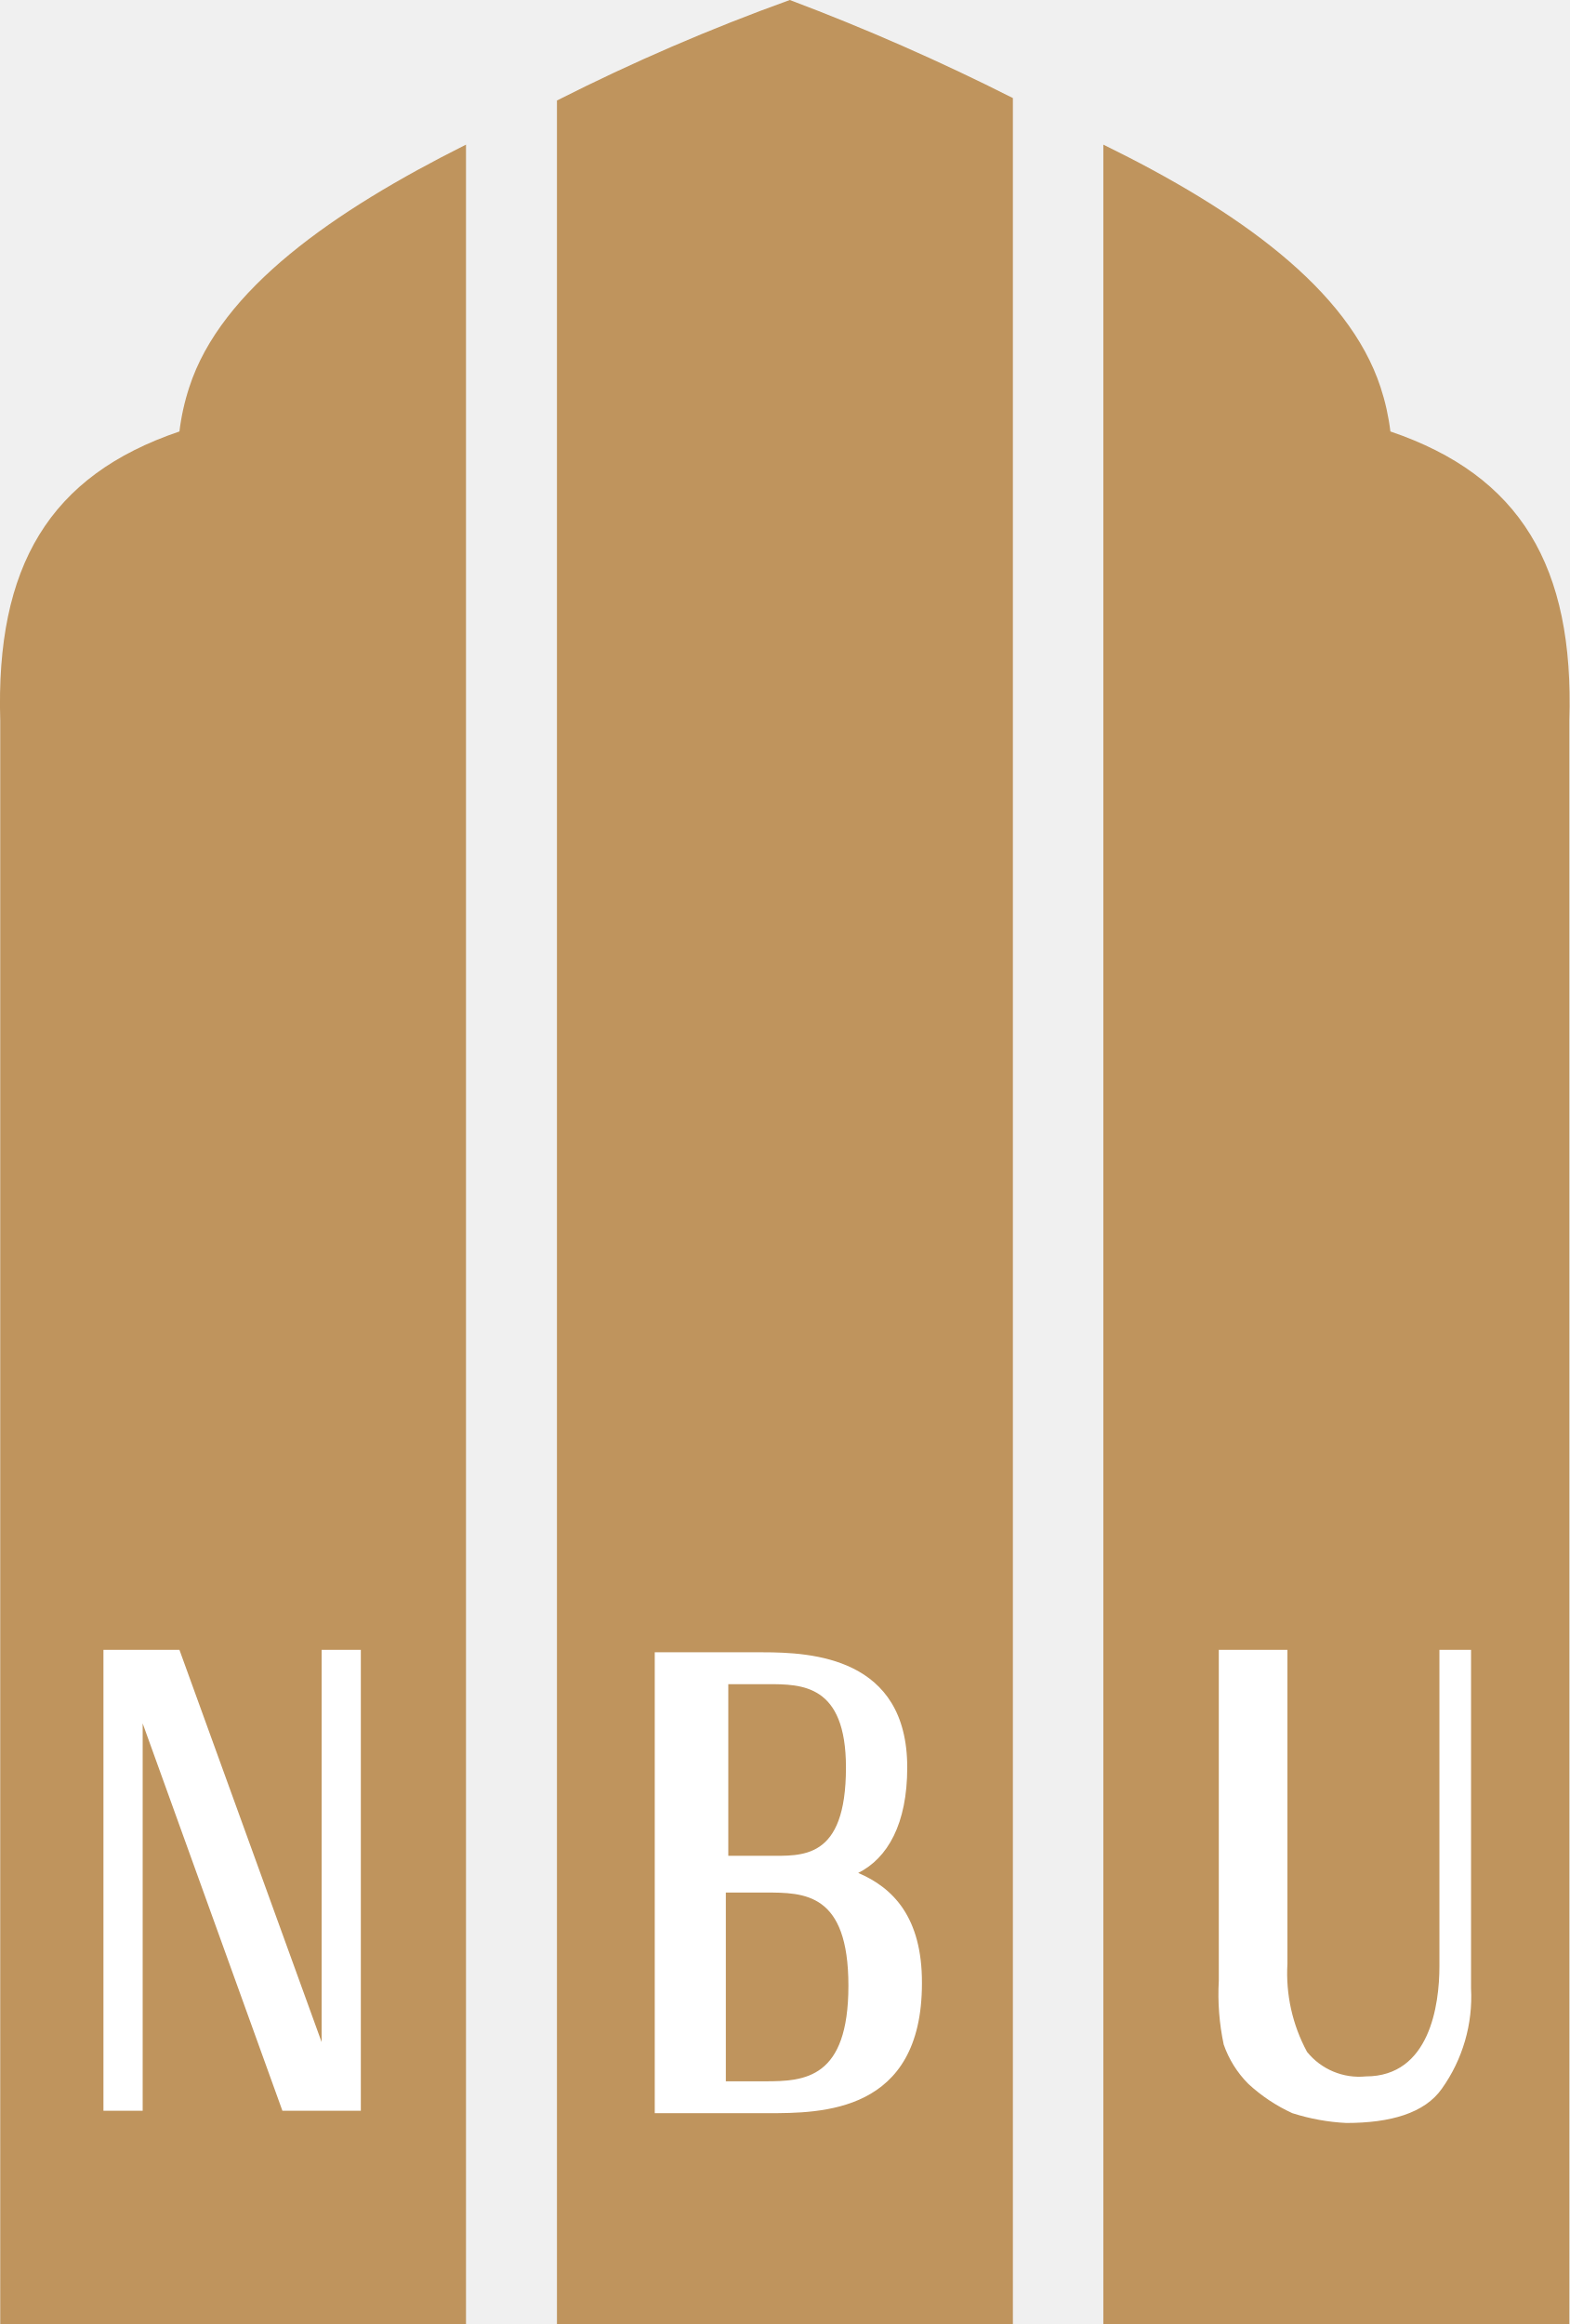
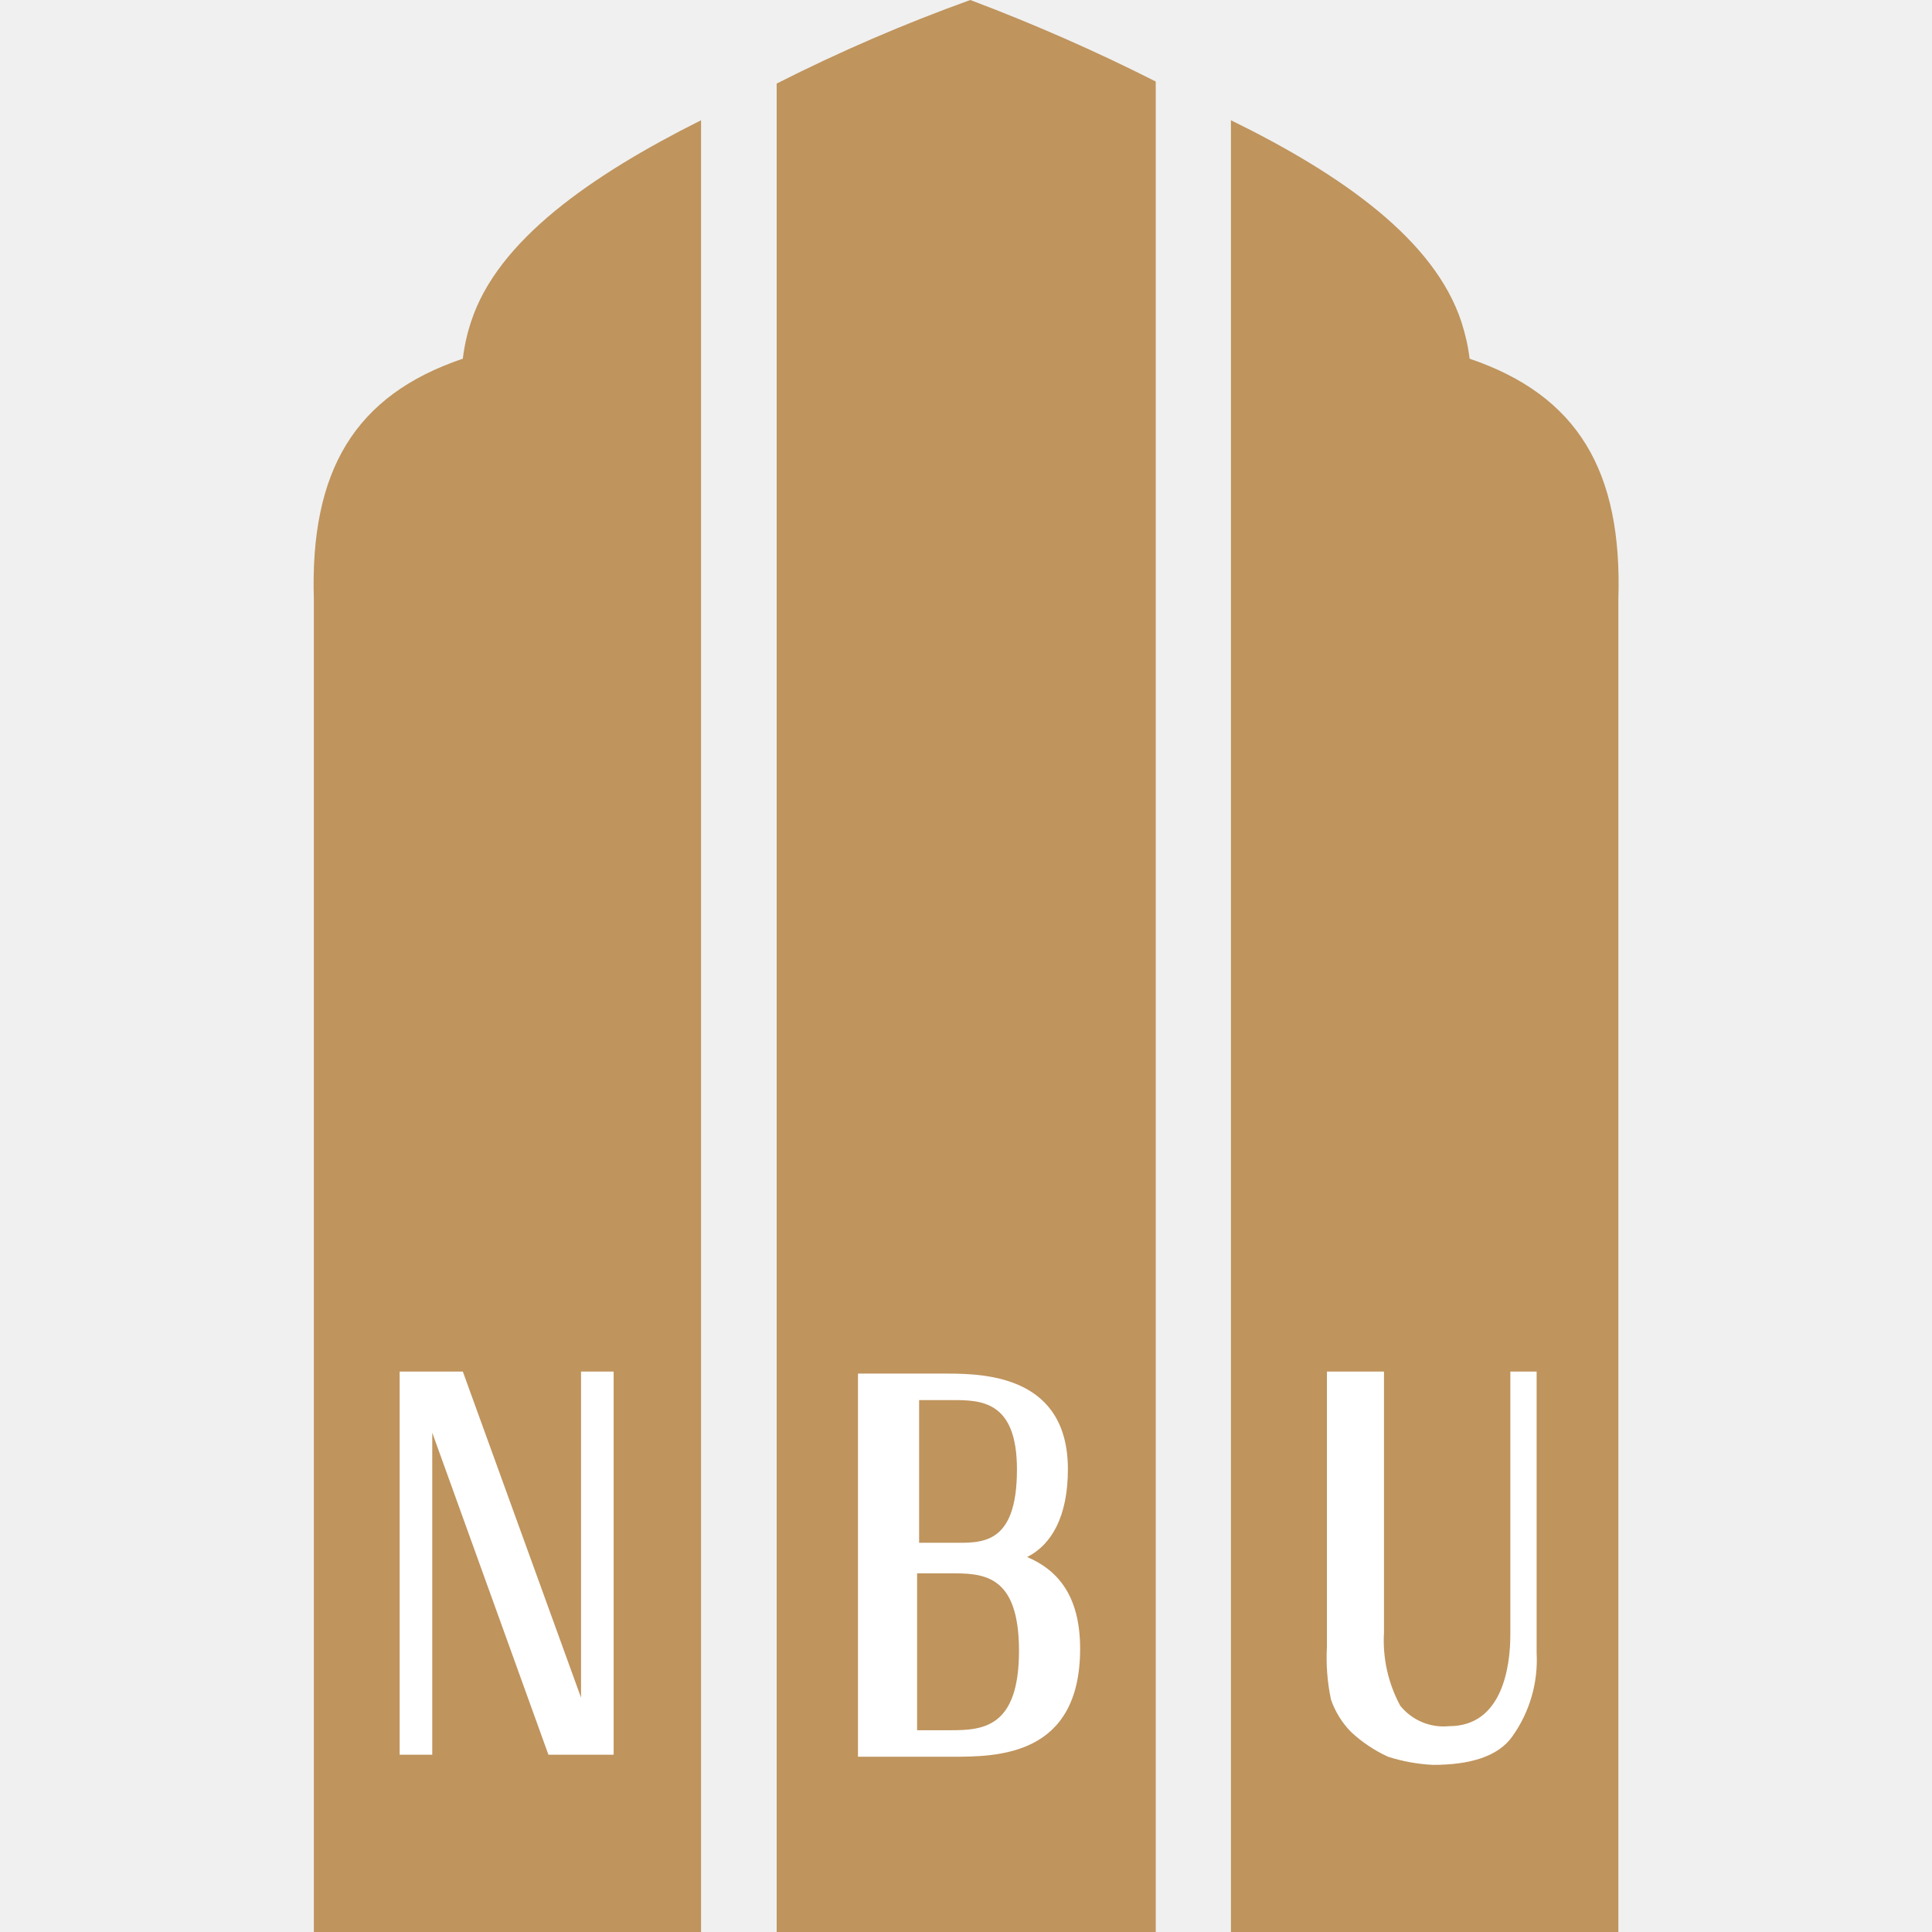
- <svg xmlns="http://www.w3.org/2000/svg" viewBox="0 0 64.03 94.8" width="64.03" height="94.8">
-   <path fill="#bf945d" d="M7.32 17.6a12.31 12.31 0 0 1 .4-1.8 12.31 12.31 0 0 0-.4 1.8Z" />
-   <path fill="#bf945d" d="M7.72 15.8a9.35 9.35 0 0 0-.4 1.8C2.01 19.4-.18 23.1.01 29.4v65.4h19V5.9c-5.39 2.7-10 5.9-11.29 9.9Zm48.6 0a9.35 9.35 0 0 1 .4 1.8c5.3 1.8 7.5 5.5 7.3 11.8v65.4H45.01V5.9c5.51 2.7 10 5.9 11.31 9.9ZM32.22 0a84 84 0 0 0-9.5 4.1v90.7h18.6V4a92 92 0 0 0-9.1-4Z" />
-   <path fill="#fff" d="m13.12 83.3-5.8-16h-3.1v18.8h1.6V70.3l5.7 15.8h3.2V67.3h-1.6v16zm47.2-16h-1.6v12.9c0 1.6-.4 4.5-3 4.5a2.73 2.73 0 0 1-2.4-1 6.73 6.73 0 0 1-.8-3.6V67.3h-2.8v13.5a9.86 9.86 0 0 0 .2 2.6 4.25 4.25 0 0 0 1 1.6 6.82 6.82 0 0 0 1.8 1.2 8.62 8.62 0 0 0 2.2.4c1.8 0 3.2-.4 3.9-1.4a6.46 6.46 0 0 0 1.19-4.1V67.3Zm-25.31 9.1c1.2-.6 2-2 2-4.3 0-4.5-3.9-4.7-5.9-4.7h-4.4v18.8h4.6c2.2 0 6.3 0 6.3-5.3.01-2.7-1.19-3.9-2.6-4.5Zm-5.3-7.7h1.6c1.4 0 3.2 0 3.2 3.4 0 3.8-1.8 3.6-3.2 3.6h-1.6Zm1.5 16.2h-1.6v-7.7h1.6c1.6 0 3.4 0 3.4 3.8s-1.79 3.9-3.39 3.9Z" />
+ <svg xmlns="http://www.w3.org/2000/svg" viewBox="0 0 94.8 94.8">
+   <path fill="#bf945d" d="M22.71 17.6ZM23.11 15.8a9.35 9.35 0 0 0-.4 1.8c-5.31 1.8-7.5 5.5-7.31 11.8v65.4h19V5.9c-5.39 2.7-10 5.9-11.29 9.9Zm48.6 0c.19.59.33 1.19.4 1.8 5.3 1.8 7.5 5.5 7.3 11.8v65.4H60.4V5.9c5.51 2.7 10 5.9 11.31 9.9ZM47.61 0a83.96 83.96 0 0 0-9.5 4.1v90.7h18.6V4c-2.96-1.5-6-2.83-9.1-4Z" />
+   <path fill="#fff" d="m28.51 83.3-5.8-16h-3.1v18.8h1.6V70.3l5.7 15.8h3.2V67.3h-1.6v16Zm47.2-16h-1.6v12.9c0 1.6-.4 4.5-3 4.5a2.73 2.73 0 0 1-2.4-1 6.73 6.73 0 0 1-.8-3.6V67.3h-2.8v13.5c-.05.87.02 1.75.2 2.6.21.6.55 1.15 1 1.6.53.49 1.14.9 1.8 1.2.71.23 1.45.36 2.2.4 1.8 0 3.2-.4 3.9-1.4a6.46 6.46 0 0 0 1.19-4.1V67.3h.31ZM50.4 76.4c1.2-.6 2-2 2-4.3 0-4.5-3.9-4.7-5.9-4.7h-4.4v18.8h4.6c2.2 0 6.3 0 6.3-5.3 0-2.7-1.19-3.9-2.6-4.5Zm-5.3-7.7h1.6c1.4 0 3.2 0 3.2 3.4 0 3.8-1.8 3.6-3.2 3.6h-1.6v-7Zm1.5 16.2H45v-7.7h1.6c1.6 0 3.4 0 3.4 3.8s-1.79 3.9-3.39 3.9h-.01Z" />
</svg>
